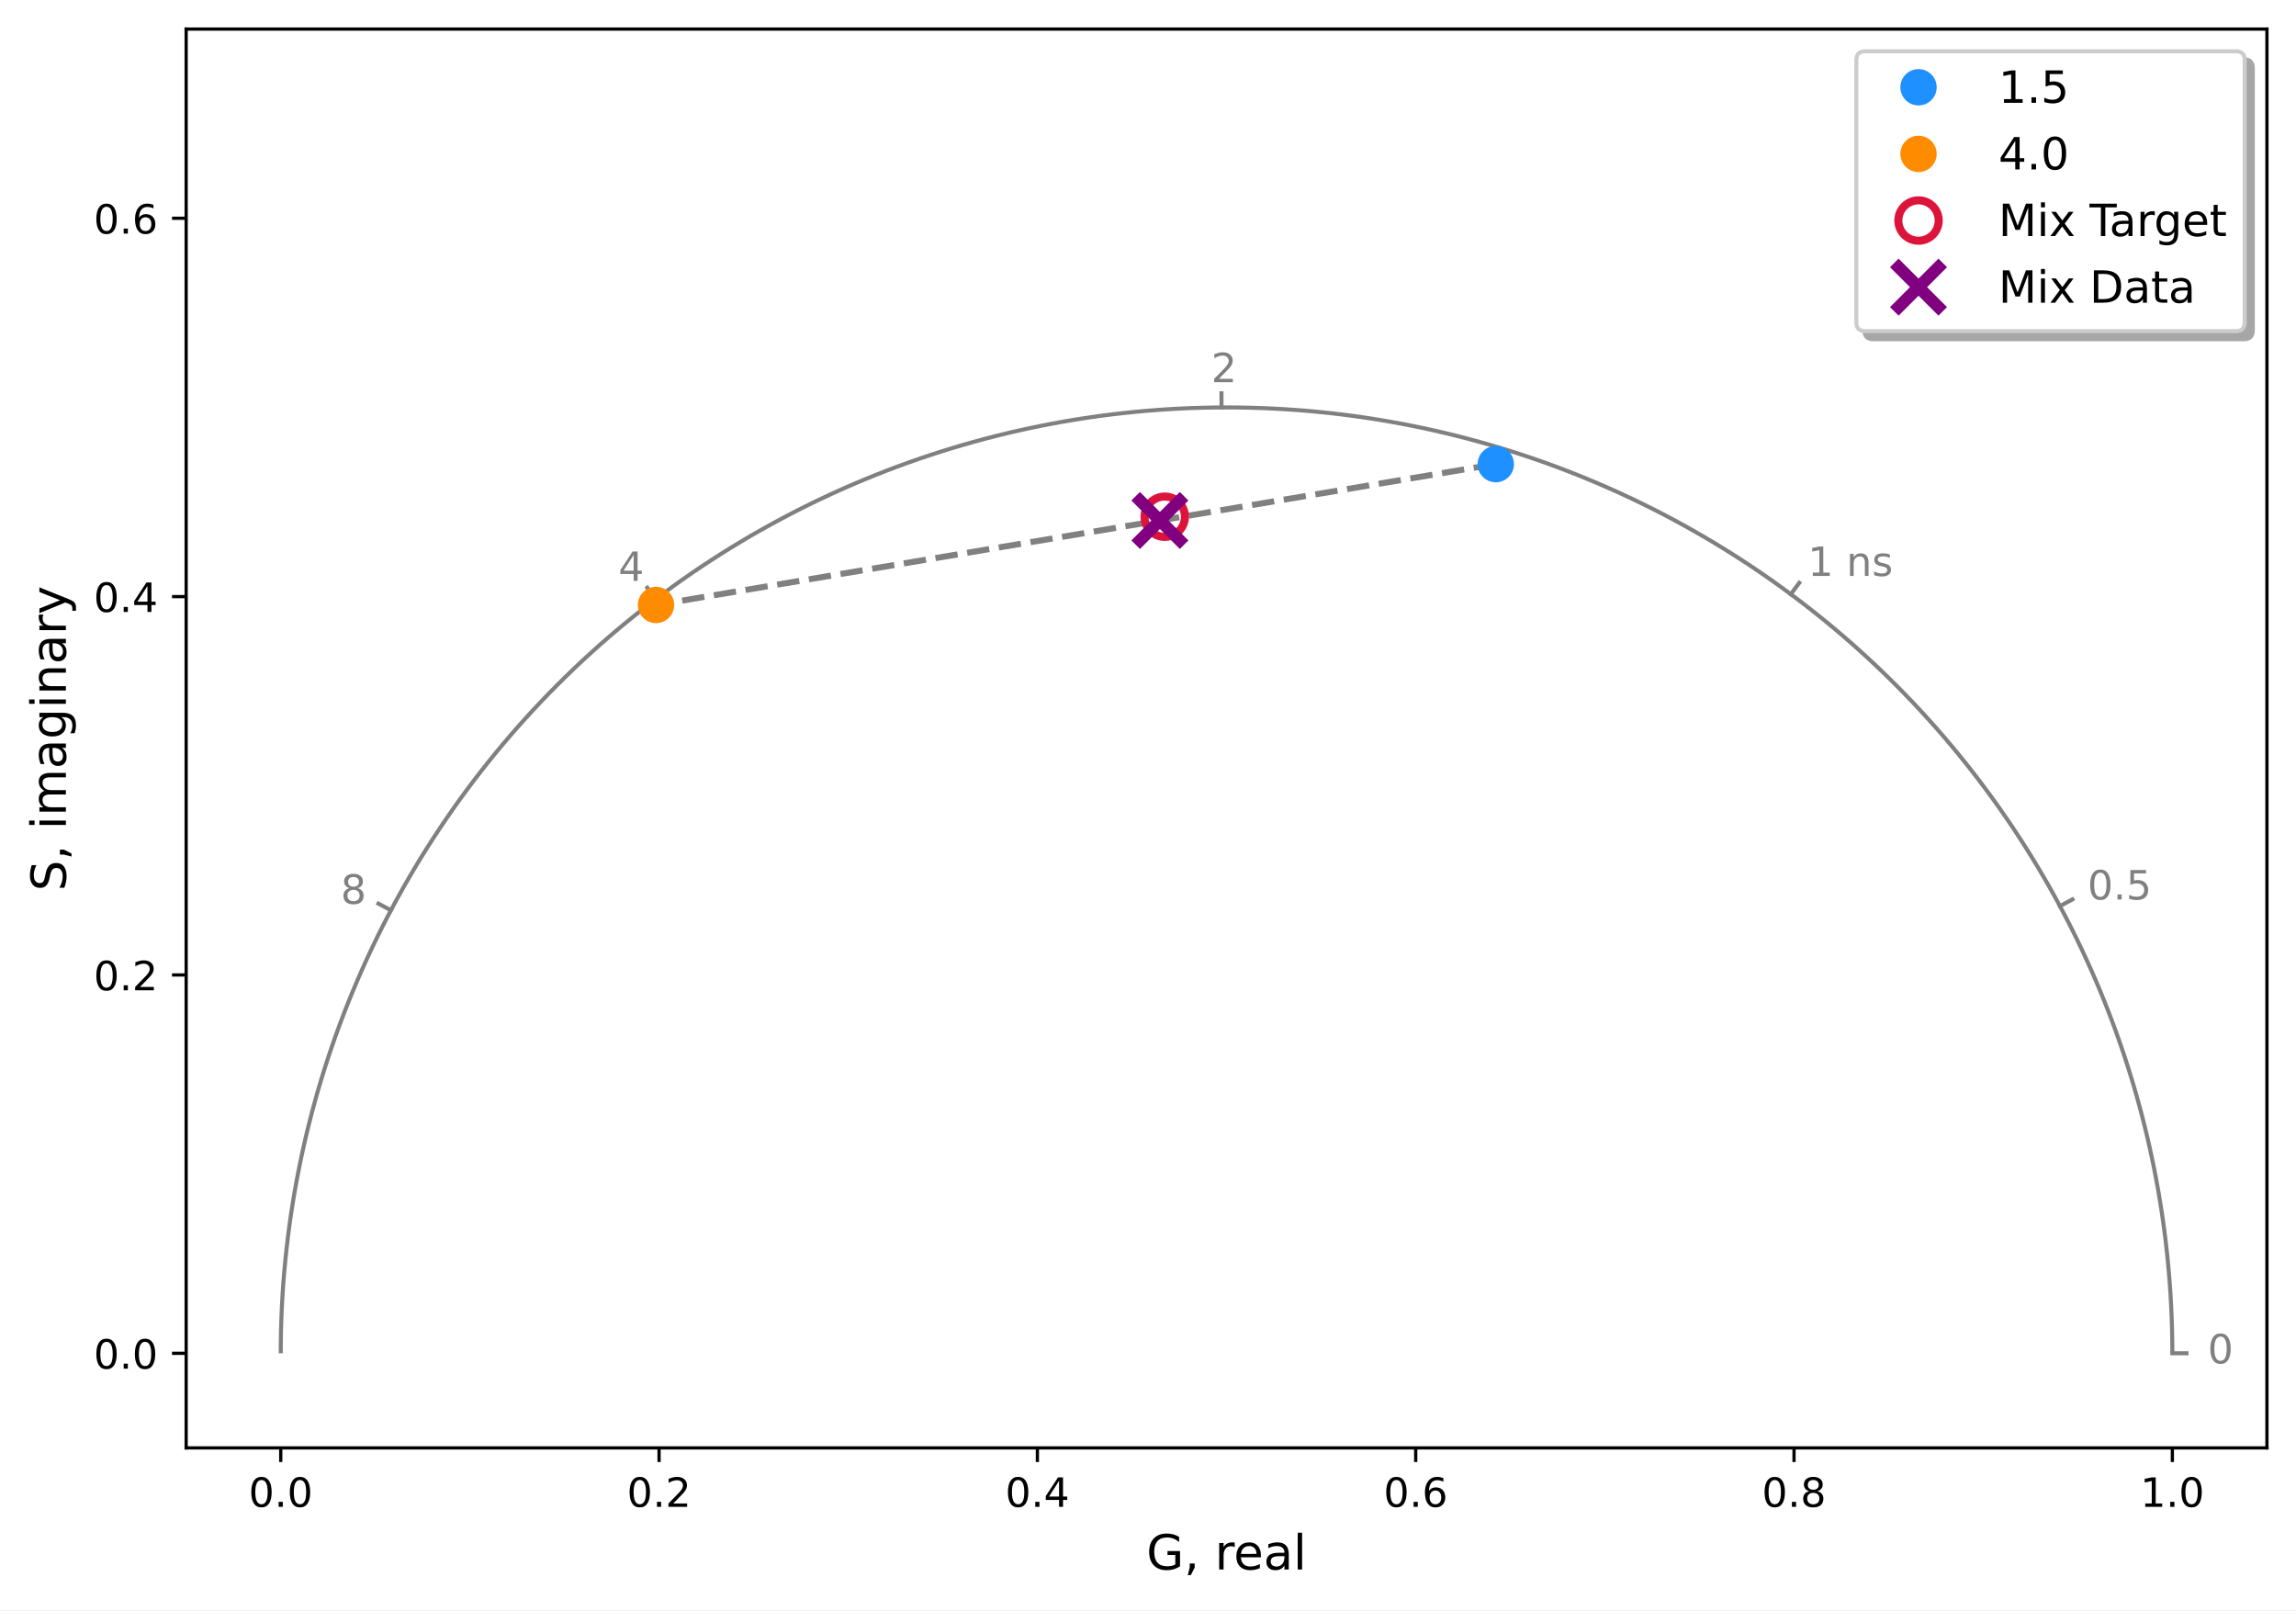
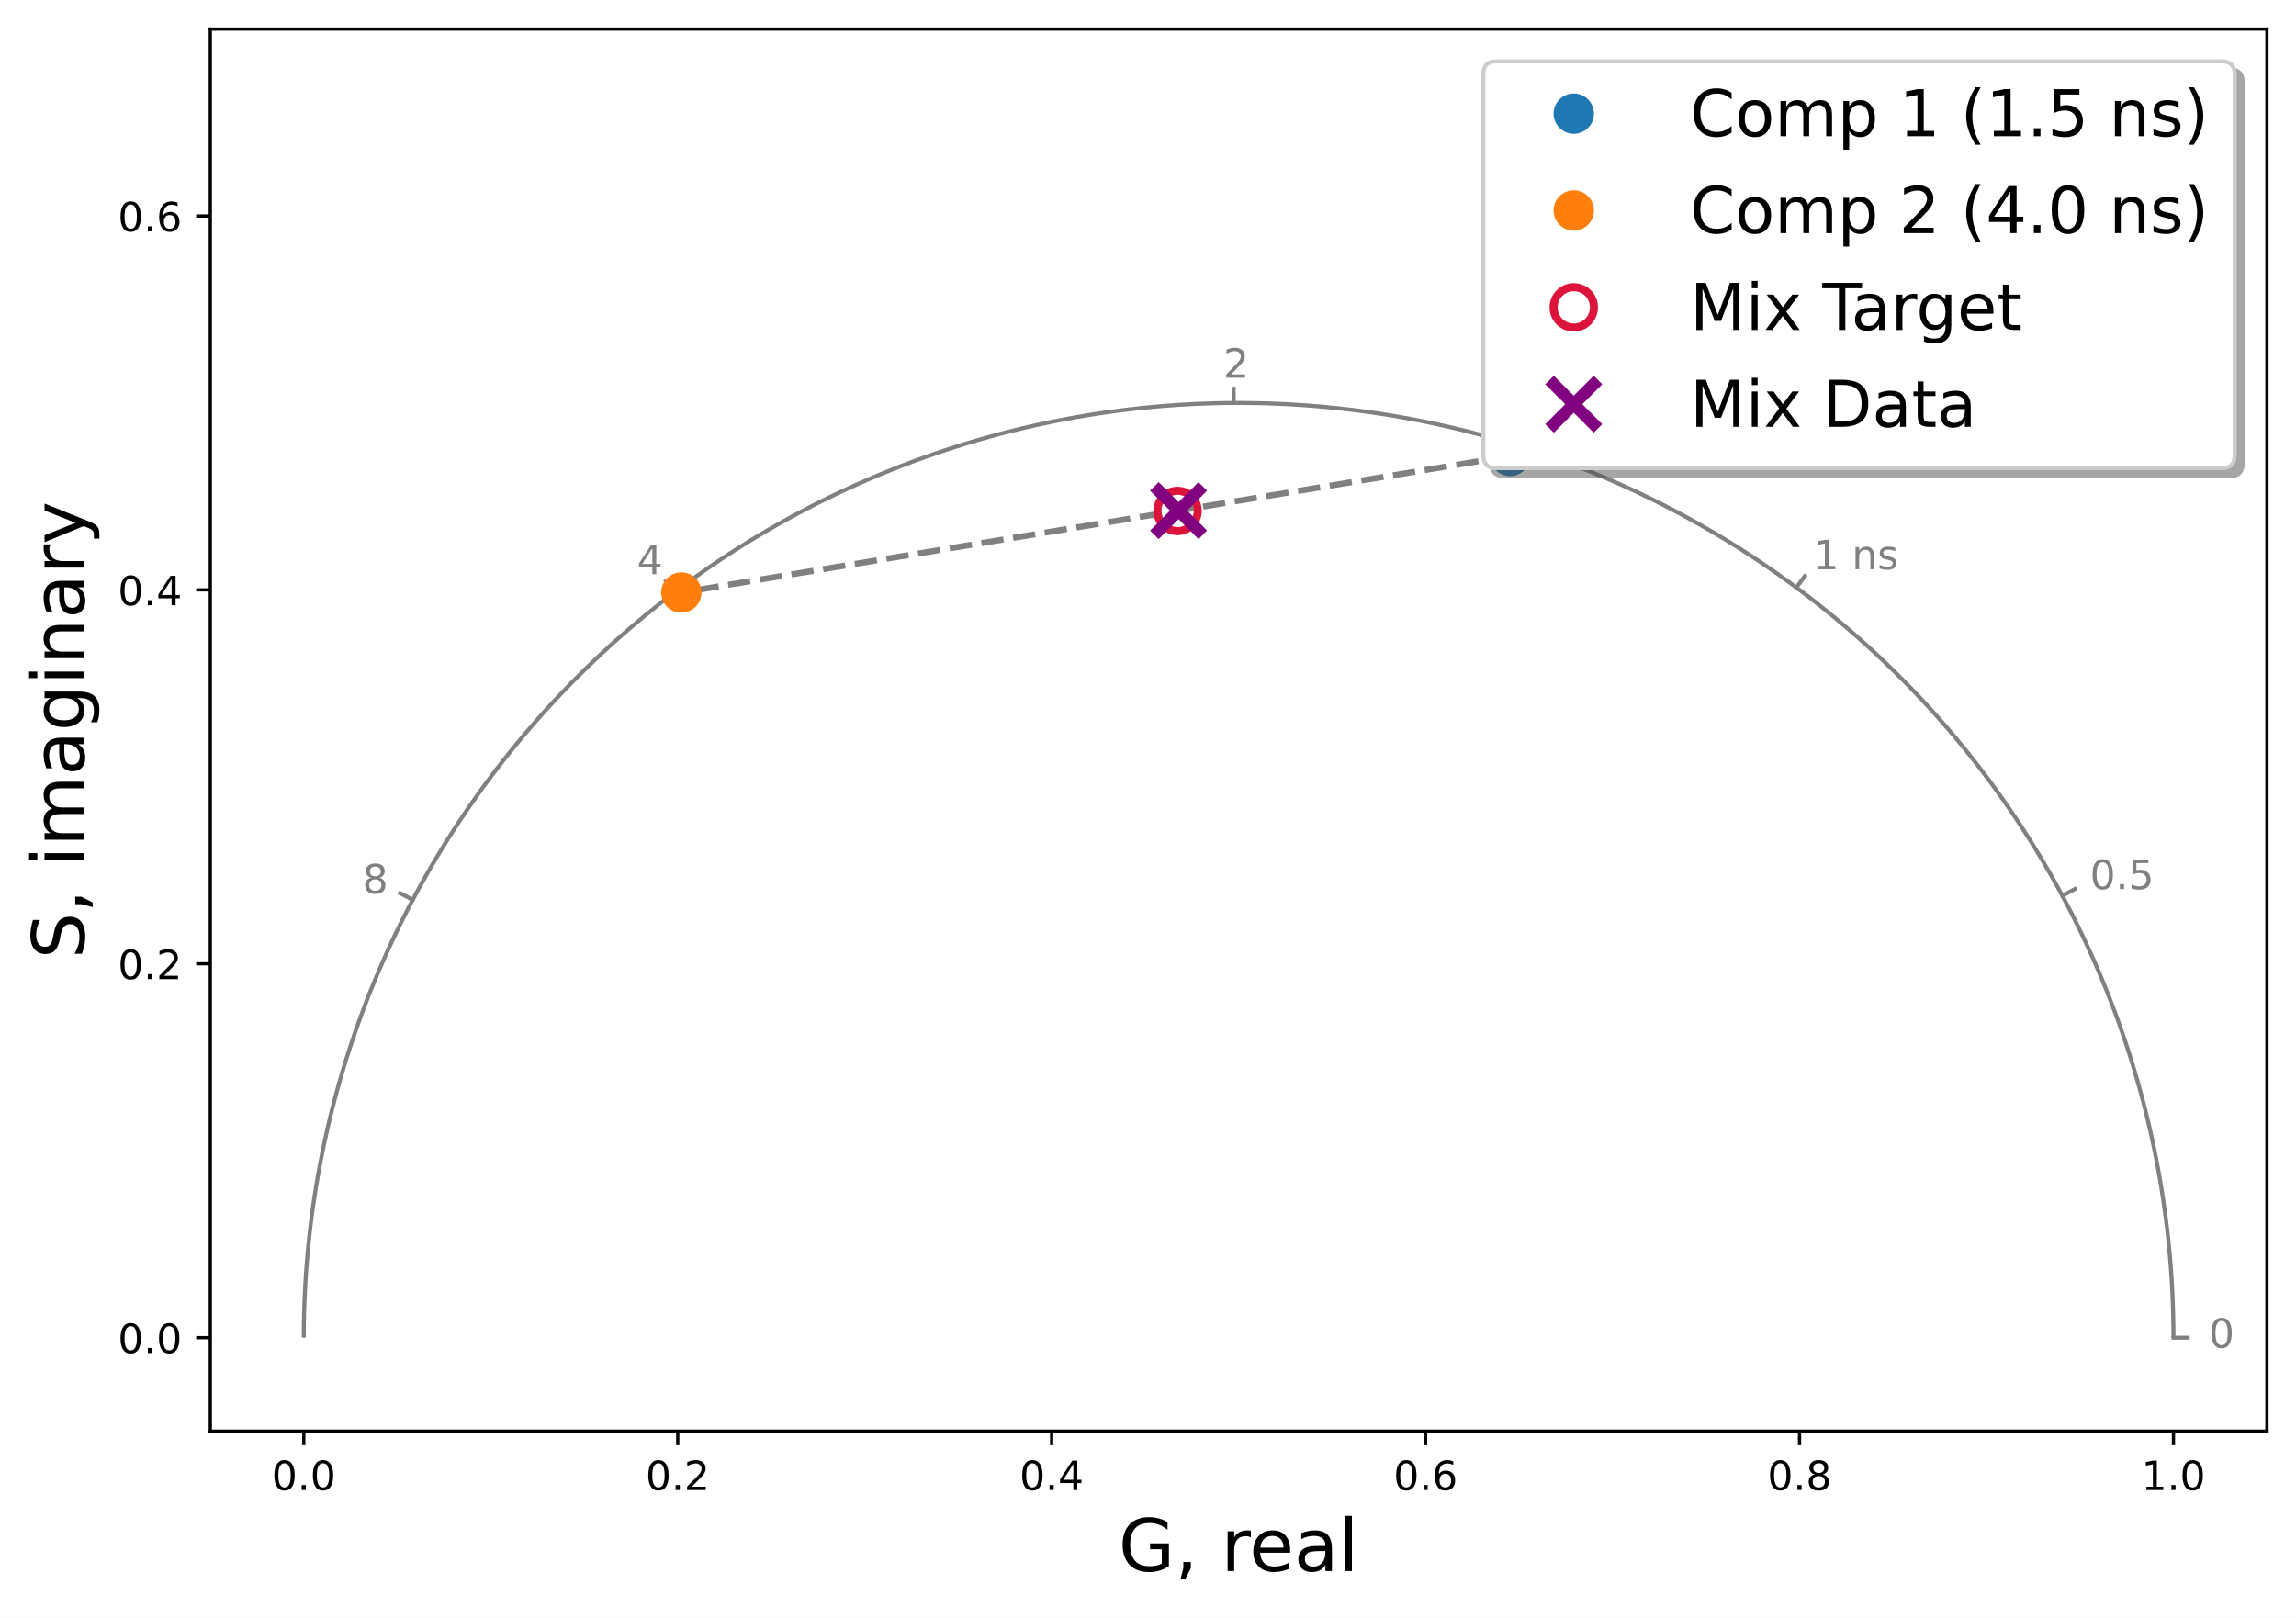
- <svg xmlns="http://www.w3.org/2000/svg" xmlns:xlink="http://www.w3.org/1999/xlink" width="568.621pt" height="398.754pt" viewBox="0 0 568.621 398.754" version="1.1">
+ <svg xmlns="http://www.w3.org/2000/svg" xmlns:xlink="http://www.w3.org/1999/xlink" width="568.86pt" height="400.826pt" viewBox="0 0 568.86 400.826" version="1.1">
  <defs>
    <style type="text/css">*{stroke-linejoin: round; stroke-linecap: butt}</style>
  </defs>
  <g id="figure_1">
    <g id="patch_1">
-       <path d="M 0 398.754  L 568.621 398.754  L 568.621 0  L 0 0  z " style="fill: #ffffff" />
+       <path d="M 0 400.826  L 568.86 400.826  L 568.86 0  L 0 0  z " style="fill: #ffffff" />
    </g>
    <g id="axes_1">
      <g id="patch_2">
-         <path d="M 46.104 358.553  L 561.421 358.553  L 561.421 7.2  L 46.104 7.2  z " style="fill: #ffffff" />
+         <path d="M 52.105 354.624  L 561.66 354.624  L 561.66 7.2  L 52.105 7.2  z " style="fill: #ffffff" />
      </g>
      <g id="line2d_1">
-         <path d="M 370.44 114.938  L 162.471 149.813  " clip-path="url(#p224c4c12f3)" style="fill: none; stroke-dasharray: 5.55,2.4; stroke-dashoffset: 0; stroke: #808080; stroke-width: 1.5" />
+         <path d="M 374.137 112.998  L 168.806 146.827  " clip-path="url(#p7a841a4c77)" style="fill: none; stroke-dasharray: 5.55,2.4; stroke-dashoffset: 0; stroke: #808080; stroke-width: 1.5" />
      </g>
      <g id="matplotlib.axis_1">
        <g id="xtick_1">
          <g id="line2d_2">
            <defs>
-               <path id="mb9cc6bd5e1" d="M 0 0  L 0 3.5  " style="stroke: #000000; stroke-width: 0.8" />
-             </defs>
-             <g>
-               <use xlink:href="#mb9cc6bd5e1" x="69.528" y="358.553" style="stroke: #000000; stroke-width: 0.8" />
+               <path id="mafafd7002d" d="M 0 0  L 0 3.5  " style="stroke: #000000; stroke-width: 0.8" />
+             </defs>
+             <g>
+               <use xlink:href="#mafafd7002d" x="75.266" y="354.624" style="stroke: #000000; stroke-width: 0.8" />
            </g>
          </g>
          <g id="text_1">
-             <g transform="translate(61.57601 373.1503) scale(0.1 -0.1)">
+             <g transform="translate(67.31459 369.2221) scale(0.1 -0.1)">
              <defs>
                <path id="DejaVuSans-13" d="M 2034 4250  Q 1547 4250 1301 3770  Q 1056 3291 1056 2328  Q 1056 1369 1301 889  Q 1547 409 2034 409  Q 2525 409 2770 889  Q 3016 1369 3016 2328  Q 3016 3291 2770 3770  Q 2525 4250 2034 4250  z M 2034 4750  Q 2819 4750 3233 4129  Q 3647 3509 3647 2328  Q 3647 1150 3233 529  Q 2819 -91 2034 -91  Q 1250 -91 836 529  Q 422 1150 422 2328  Q 422 3509 836 4129  Q 1250 4750 2034 4750  z " transform="scale(0.015625)" />
                <path id="DejaVuSans-11" d="M 684 794  L 1344 794  L 1344 0  L 684 0  L 684 794  z " transform="scale(0.015625)" />
              </defs>
              <use xlink:href="#DejaVuSans-13" />
              <use xlink:href="#DejaVuSans-11" transform="translate(63.625 0)" />
              <use xlink:href="#DejaVuSans-13" transform="translate(95.40625 0)" />
            </g>
          </g>
        </g>
        <g id="xtick_2">
          <g id="line2d_3">
            <g>
-               <use xlink:href="#mb9cc6bd5e1" x="163.222" y="358.553" style="stroke: #000000; stroke-width: 0.8" />
+               <use xlink:href="#mafafd7002d" x="167.913" y="354.624" style="stroke: #000000; stroke-width: 0.8" />
            </g>
          </g>
          <g id="text_2">
-             <g transform="translate(155.27 373.1503) scale(0.1 -0.1)">
+             <g transform="translate(159.9611 369.2221) scale(0.1 -0.1)">
              <defs>
                <path id="DejaVuSans-15" d="M 1228 531  L 3431 531  L 3431 0  L 469 0  L 469 531  Q 828 903 1448 1529  Q 2069 2156 2228 2338  Q 2531 2678 2651 2914  Q 2772 3150 2772 3378  Q 2772 3750 2511 3984  Q 2250 4219 1831 4219  Q 1534 4219 1204 4116  Q 875 4013 500 3803  L 500 4441  Q 881 4594 1212 4672  Q 1544 4750 1819 4750  Q 2544 4750 2975 4387  Q 3406 4025 3406 3419  Q 3406 3131 3298 2873  Q 3191 2616 2906 2266  Q 2828 2175 2409 1742  Q 1991 1309 1228 531  z " transform="scale(0.015625)" />
              </defs>
              <use xlink:href="#DejaVuSans-13" />
              <use xlink:href="#DejaVuSans-11" transform="translate(63.625 0)" />
              <use xlink:href="#DejaVuSans-15" transform="translate(95.40625 0)" />
            </g>
          </g>
        </g>
        <g id="xtick_3">
          <g id="line2d_4">
            <g>
-               <use xlink:href="#mb9cc6bd5e1" x="256.916" y="358.553" style="stroke: #000000; stroke-width: 0.8" />
+               <use xlink:href="#mafafd7002d" x="260.559" y="354.624" style="stroke: #000000; stroke-width: 0.8" />
            </g>
          </g>
          <g id="text_3">
-             <g transform="translate(248.9641 373.1503) scale(0.1 -0.1)">
+             <g transform="translate(252.6076 369.2221) scale(0.1 -0.1)">
              <defs>
                <path id="DejaVuSans-17" d="M 2419 4116  L 825 1625  L 2419 1625  L 2419 4116  z M 2253 4666  L 3047 4666  L 3047 1625  L 3713 1625  L 3713 1100  L 3047 1100  L 3047 0  L 2419 0  L 2419 1100  L 313 1100  L 313 1709  L 2253 4666  z " transform="scale(0.015625)" />
              </defs>
              <use xlink:href="#DejaVuSans-13" />
              <use xlink:href="#DejaVuSans-11" transform="translate(63.625 0)" />
              <use xlink:href="#DejaVuSans-17" transform="translate(95.40625 0)" />
            </g>
          </g>
        </g>
        <g id="xtick_4">
          <g id="line2d_5">
            <g>
-               <use xlink:href="#mb9cc6bd5e1" x="350.61" y="358.553" style="stroke: #000000; stroke-width: 0.8" />
+               <use xlink:href="#mafafd7002d" x="353.206" y="354.624" style="stroke: #000000; stroke-width: 0.8" />
            </g>
          </g>
          <g id="text_4">
-             <g transform="translate(342.6581 373.1503) scale(0.1 -0.1)">
+             <g transform="translate(345.2541 369.2221) scale(0.1 -0.1)">
              <defs>
                <path id="DejaVuSans-19" d="M 2113 2584  Q 1688 2584 1439 2293  Q 1191 2003 1191 1497  Q 1191 994 1439 701  Q 1688 409 2113 409  Q 2538 409 2786 701  Q 3034 994 3034 1497  Q 3034 2003 2786 2293  Q 2538 2584 2113 2584  z M 3366 4563  L 3366 3988  Q 3128 4100 2886 4159  Q 2644 4219 2406 4219  Q 1781 4219 1451 3797  Q 1122 3375 1075 2522  Q 1259 2794 1537 2939  Q 1816 3084 2150 3084  Q 2853 3084 3261 2657  Q 3669 2231 3669 1497  Q 3669 778 3244 343  Q 2819 -91 2113 -91  Q 1303 -91 875 529  Q 447 1150 447 2328  Q 447 3434 972 4092  Q 1497 4750 2381 4750  Q 2619 4750 2861 4703  Q 3103 4656 3366 4563  z " transform="scale(0.015625)" />
              </defs>
              <use xlink:href="#DejaVuSans-13" />
              <use xlink:href="#DejaVuSans-11" transform="translate(63.625 0)" />
              <use xlink:href="#DejaVuSans-19" transform="translate(95.40625 0)" />
            </g>
          </g>
        </g>
        <g id="xtick_5">
          <g id="line2d_6">
            <g>
-               <use xlink:href="#mb9cc6bd5e1" x="444.304" y="358.553" style="stroke: #000000; stroke-width: 0.8" />
+               <use xlink:href="#mafafd7002d" x="445.852" y="354.624" style="stroke: #000000; stroke-width: 0.8" />
            </g>
          </g>
          <g id="text_5">
-             <g transform="translate(436.3521 373.1503) scale(0.1 -0.1)">
+             <g transform="translate(437.9006 369.2221) scale(0.1 -0.1)">
              <defs>
                <path id="DejaVuSans-1b" d="M 2034 2216  Q 1584 2216 1326 1975  Q 1069 1734 1069 1313  Q 1069 891 1326 650  Q 1584 409 2034 409  Q 2484 409 2743 651  Q 3003 894 3003 1313  Q 3003 1734 2745 1975  Q 2488 2216 2034 2216  z M 1403 2484  Q 997 2584 770 2862  Q 544 3141 544 3541  Q 544 4100 942 4425  Q 1341 4750 2034 4750  Q 2731 4750 3128 4425  Q 3525 4100 3525 3541  Q 3525 3141 3298 2862  Q 3072 2584 2669 2484  Q 3125 2378 3379 2068  Q 3634 1759 3634 1313  Q 3634 634 3220 271  Q 2806 -91 2034 -91  Q 1263 -91 848 271  Q 434 634 434 1313  Q 434 1759 690 2068  Q 947 2378 1403 2484  z M 1172 3481  Q 1172 3119 1398 2916  Q 1625 2713 2034 2713  Q 2441 2713 2670 2916  Q 2900 3119 2900 3481  Q 2900 3844 2670 4047  Q 2441 4250 2034 4250  Q 1625 4250 1398 4047  Q 1172 3844 1172 3481  z " transform="scale(0.015625)" />
              </defs>
              <use xlink:href="#DejaVuSans-13" />
              <use xlink:href="#DejaVuSans-11" transform="translate(63.625 0)" />
              <use xlink:href="#DejaVuSans-1b" transform="translate(95.40625 0)" />
            </g>
          </g>
        </g>
        <g id="xtick_6">
          <g id="line2d_7">
            <g>
-               <use xlink:href="#mb9cc6bd5e1" x="537.998" y="358.553" style="stroke: #000000; stroke-width: 0.8" />
+               <use xlink:href="#mafafd7002d" x="538.499" y="354.624" style="stroke: #000000; stroke-width: 0.8" />
            </g>
          </g>
          <g id="text_6">
-             <g transform="translate(530.0462 373.1503) scale(0.1 -0.1)">
+             <g transform="translate(530.5471 369.2221) scale(0.1 -0.1)">
              <defs>
                <path id="DejaVuSans-14" d="M 794 531  L 1825 531  L 1825 4091  L 703 3866  L 703 4441  L 1819 4666  L 2450 4666  L 2450 531  L 3481 531  L 3481 0  L 794 0  L 794 531  z " transform="scale(0.015625)" />
              </defs>
              <use xlink:href="#DejaVuSans-14" />
              <use xlink:href="#DejaVuSans-11" transform="translate(63.625 0)" />
              <use xlink:href="#DejaVuSans-13" transform="translate(95.40625 0)" />
            </g>
          </g>
        </g>
        <g id="text_7">
-           <g transform="translate(283.9298 388.6708) scale(0.12 -0.12)">
+           <g transform="translate(277.1332 389.3016) scale(0.18 -0.18)">
            <defs>
              <path id="DejaVuSans-2a" d="M 3809 666  L 3809 1919  L 2778 1919  L 2778 2438  L 4434 2438  L 4434 434  Q 4069 175 3628 42  Q 3188 -91 2688 -91  Q 1594 -91 976 548  Q 359 1188 359 2328  Q 359 3472 976 4111  Q 1594 4750 2688 4750  Q 3144 4750 3555 4637  Q 3966 4525 4313 4306  L 4313 3634  Q 3963 3931 3569 4081  Q 3175 4231 2741 4231  Q 1884 4231 1454 3753  Q 1025 3275 1025 2328  Q 1025 1384 1454 906  Q 1884 428 2741 428  Q 3075 428 3337 486  Q 3600 544 3809 666  z " transform="scale(0.015625)" />
              <path id="DejaVuSans-f" d="M 750 794  L 1409 794  L 1409 256  L 897 -744  L 494 -744  L 750 256  L 750 794  z " transform="scale(0.015625)" />
              <path id="DejaVuSans-3" transform="scale(0.015625)" />
              <path id="DejaVuSans-55" d="M 2631 2963  Q 2534 3019 2420 3045  Q 2306 3072 2169 3072  Q 1681 3072 1420 2755  Q 1159 2438 1159 1844  L 1159 0  L 581 0  L 581 3500  L 1159 3500  L 1159 2956  Q 1341 3275 1631 3429  Q 1922 3584 2338 3584  Q 2397 3584 2469 3576  Q 2541 3569 2628 3553  L 2631 2963  z " transform="scale(0.015625)" />
              <path id="DejaVuSans-48" d="M 3597 1894  L 3597 1613  L 953 1613  Q 991 1019 1311 708  Q 1631 397 2203 397  Q 2534 397 2845 478  Q 3156 559 3463 722  L 3463 178  Q 3153 47 2828 -22  Q 2503 -91 2169 -91  Q 1331 -91 842 396  Q 353 884 353 1716  Q 353 2575 817 3079  Q 1281 3584 2069 3584  Q 2775 3584 3186 3129  Q 3597 2675 3597 1894  z M 3022 2063  Q 3016 2534 2758 2815  Q 2500 3097 2075 3097  Q 1594 3097 1305 2825  Q 1016 2553 972 2059  L 3022 2063  z " transform="scale(0.015625)" />
              <path id="DejaVuSans-44" d="M 2194 1759  Q 1497 1759 1228 1600  Q 959 1441 959 1056  Q 959 750 1161 570  Q 1363 391 1709 391  Q 2188 391 2477 730  Q 2766 1069 2766 1631  L 2766 1759  L 2194 1759  z M 3341 1997  L 3341 0  L 2766 0  L 2766 531  Q 2569 213 2275 61  Q 1981 -91 1556 -91  Q 1019 -91 701 211  Q 384 513 384 1019  Q 384 1609 779 1909  Q 1175 2209 1959 2209  L 2766 2209  L 2766 2266  Q 2766 2663 2505 2880  Q 2244 3097 1772 3097  Q 1472 3097 1187 3025  Q 903 2953 641 2809  L 641 3341  Q 956 3463 1253 3523  Q 1550 3584 1831 3584  Q 2591 3584 2966 3190  Q 3341 2797 3341 1997  z " transform="scale(0.015625)" />
              <path id="DejaVuSans-4f" d="M 603 4863  L 1178 4863  L 1178 0  L 603 0  L 603 4863  z " transform="scale(0.015625)" />
            </defs>
            <use xlink:href="#DejaVuSans-2a" />
            <use xlink:href="#DejaVuSans-f" transform="translate(77.48438 0)" />
            <use xlink:href="#DejaVuSans-3" transform="translate(109.2656 0)" />
            <use xlink:href="#DejaVuSans-55" transform="translate(141.0469 0)" />
            <use xlink:href="#DejaVuSans-48" transform="translate(179.9531 0)" />
            <use xlink:href="#DejaVuSans-44" transform="translate(241.4844 0)" />
            <use xlink:href="#DejaVuSans-4f" transform="translate(302.7656 0)" />
          </g>
        </g>
      </g>
      <g id="matplotlib.axis_2">
        <g id="ytick_1">
          <g id="line2d_8">
            <defs>
-               <path id="m681385ca93" d="M 0 0  L -3.5 0  " style="stroke: #000000; stroke-width: 0.8" />
-             </defs>
-             <g>
-               <use xlink:href="#m681385ca93" x="46.104" y="335.129" style="stroke: #000000; stroke-width: 0.8" />
+               <path id="mee18634089" d="M 0 0  L -3.5 0  " style="stroke: #000000; stroke-width: 0.8" />
+             </defs>
+             <g>
+               <use xlink:href="#mee18634089" x="52.105" y="331.463" style="stroke: #000000; stroke-width: 0.8" />
            </g>
          </g>
          <g id="text_8">
-             <g transform="translate(23.20094 338.9279) scale(0.1 -0.1)">
+             <g transform="translate(29.20141 335.2616) scale(0.1 -0.1)">
              <use xlink:href="#DejaVuSans-13" />
              <use xlink:href="#DejaVuSans-11" transform="translate(63.625 0)" />
              <use xlink:href="#DejaVuSans-13" transform="translate(95.40625 0)" />
            </g>
          </g>
        </g>
        <g id="ytick_2">
          <g id="line2d_9">
            <g>
-               <use xlink:href="#m681385ca93" x="46.104" y="241.435" style="stroke: #000000; stroke-width: 0.8" />
+               <use xlink:href="#mee18634089" x="52.105" y="238.816" style="stroke: #000000; stroke-width: 0.8" />
            </g>
          </g>
          <g id="text_9">
-             <g transform="translate(23.20094 245.2339) scale(0.1 -0.1)">
+             <g transform="translate(29.20141 242.6151) scale(0.1 -0.1)">
              <use xlink:href="#DejaVuSans-13" />
              <use xlink:href="#DejaVuSans-11" transform="translate(63.625 0)" />
              <use xlink:href="#DejaVuSans-15" transform="translate(95.40625 0)" />
            </g>
          </g>
        </g>
        <g id="ytick_3">
          <g id="line2d_10">
            <g>
-               <use xlink:href="#m681385ca93" x="46.104" y="147.741" style="stroke: #000000; stroke-width: 0.8" />
+               <use xlink:href="#mee18634089" x="52.105" y="146.17" style="stroke: #000000; stroke-width: 0.8" />
            </g>
          </g>
          <g id="text_10">
-             <g transform="translate(23.20094 151.5399) scale(0.1 -0.1)">
+             <g transform="translate(29.20141 149.9686) scale(0.1 -0.1)">
              <use xlink:href="#DejaVuSans-13" />
              <use xlink:href="#DejaVuSans-11" transform="translate(63.625 0)" />
              <use xlink:href="#DejaVuSans-17" transform="translate(95.40625 0)" />
            </g>
          </g>
        </g>
        <g id="ytick_4">
          <g id="line2d_11">
            <g>
-               <use xlink:href="#m681385ca93" x="46.104" y="54.047" style="stroke: #000000; stroke-width: 0.8" />
+               <use xlink:href="#mee18634089" x="52.105" y="53.523" style="stroke: #000000; stroke-width: 0.8" />
            </g>
          </g>
          <g id="text_11">
-             <g transform="translate(23.20094 57.84584) scale(0.1 -0.1)">
+             <g transform="translate(29.20141 57.32208) scale(0.1 -0.1)">
              <use xlink:href="#DejaVuSans-13" />
              <use xlink:href="#DejaVuSans-11" transform="translate(63.625 0)" />
              <use xlink:href="#DejaVuSans-19" transform="translate(95.40625 0)" />
            </g>
          </g>
        </g>
        <g id="text_12">
-           <g transform="translate(16.31812 220.6604) rotate(-90) scale(0.12 -0.12)">
+           <g transform="translate(20.87719 237.5883) rotate(-90) scale(0.18 -0.18)">
            <defs>
              <path id="DejaVuSans-36" d="M 3425 4513  L 3425 3897  Q 3066 4069 2747 4153  Q 2428 4238 2131 4238  Q 1616 4238 1336 4038  Q 1056 3838 1056 3469  Q 1056 3159 1242 3001  Q 1428 2844 1947 2747  L 2328 2669  Q 3034 2534 3370 2195  Q 3706 1856 3706 1288  Q 3706 609 3251 259  Q 2797 -91 1919 -91  Q 1588 -91 1214 -16  Q 841 59 441 206  L 441 856  Q 825 641 1194 531  Q 1563 422 1919 422  Q 2459 422 2753 634  Q 3047 847 3047 1241  Q 3047 1584 2836 1778  Q 2625 1972 2144 2069  L 1759 2144  Q 1053 2284 737 2584  Q 422 2884 422 3419  Q 422 4038 858 4394  Q 1294 4750 2059 4750  Q 2388 4750 2728 4690  Q 3069 4631 3425 4513  z " transform="scale(0.015625)" />
              <path id="DejaVuSans-4c" d="M 603 3500  L 1178 3500  L 1178 0  L 603 0  L 603 3500  z M 603 4863  L 1178 4863  L 1178 4134  L 603 4134  L 603 4863  z " transform="scale(0.015625)" />
              <path id="DejaVuSans-50" d="M 3328 2828  Q 3544 3216 3844 3400  Q 4144 3584 4550 3584  Q 5097 3584 5394 3201  Q 5691 2819 5691 2113  L 5691 0  L 5113 0  L 5113 2094  Q 5113 2597 4934 2840  Q 4756 3084 4391 3084  Q 3944 3084 3684 2787  Q 3425 2491 3425 1978  L 3425 0  L 2847 0  L 2847 2094  Q 2847 2600 2669 2842  Q 2491 3084 2119 3084  Q 1678 3084 1418 2786  Q 1159 2488 1159 1978  L 1159 0  L 581 0  L 581 3500  L 1159 3500  L 1159 2956  Q 1356 3278 1631 3431  Q 1906 3584 2284 3584  Q 2666 3584 2933 3390  Q 3200 3197 3328 2828  z " transform="scale(0.015625)" />
              <path id="DejaVuSans-4a" d="M 2906 1791  Q 2906 2416 2648 2759  Q 2391 3103 1925 3103  Q 1463 3103 1205 2759  Q 947 2416 947 1791  Q 947 1169 1205 825  Q 1463 481 1925 481  Q 2391 481 2648 825  Q 2906 1169 2906 1791  z M 3481 434  Q 3481 -459 3084 -895  Q 2688 -1331 1869 -1331  Q 1566 -1331 1297 -1286  Q 1028 -1241 775 -1147  L 775 -588  Q 1028 -725 1275 -790  Q 1522 -856 1778 -856  Q 2344 -856 2625 -561  Q 2906 -266 2906 331  L 2906 616  Q 2728 306 2450 153  Q 2172 0 1784 0  Q 1141 0 747 490  Q 353 981 353 1791  Q 353 2603 747 3093  Q 1141 3584 1784 3584  Q 2172 3584 2450 3431  Q 2728 3278 2906 2969  L 2906 3500  L 3481 3500  L 3481 434  z " transform="scale(0.015625)" />
              <path id="DejaVuSans-51" d="M 3513 2113  L 3513 0  L 2938 0  L 2938 2094  Q 2938 2591 2744 2837  Q 2550 3084 2163 3084  Q 1697 3084 1428 2787  Q 1159 2491 1159 1978  L 1159 0  L 581 0  L 581 3500  L 1159 3500  L 1159 2956  Q 1366 3272 1645 3428  Q 1925 3584 2291 3584  Q 2894 3584 3203 3211  Q 3513 2838 3513 2113  z " transform="scale(0.015625)" />
              <path id="DejaVuSans-5c" d="M 2059 -325  Q 1816 -950 1584 -1140  Q 1353 -1331 966 -1331  L 506 -1331  L 506 -850  L 844 -850  Q 1081 -850 1212 -737  Q 1344 -625 1503 -206  L 1606 56  L 191 3500  L 800 3500  L 1894 763  L 2988 3500  L 3597 3500  L 2059 -325  z " transform="scale(0.015625)" />
            </defs>
            <use xlink:href="#DejaVuSans-36" />
            <use xlink:href="#DejaVuSans-f" transform="translate(63.48438 0)" />
            <use xlink:href="#DejaVuSans-3" transform="translate(95.26562 0)" />
            <use xlink:href="#DejaVuSans-4c" transform="translate(127.0469 0)" />
            <use xlink:href="#DejaVuSans-50" transform="translate(154.8281 0)" />
            <use xlink:href="#DejaVuSans-44" transform="translate(252.2344 0)" />
            <use xlink:href="#DejaVuSans-4a" transform="translate(313.5156 0)" />
            <use xlink:href="#DejaVuSans-4c" transform="translate(377 0)" />
            <use xlink:href="#DejaVuSans-51" transform="translate(404.7812 0)" />
            <use xlink:href="#DejaVuSans-44" transform="translate(468.1562 0)" />
            <use xlink:href="#DejaVuSans-55" transform="translate(529.4375 0)" />
            <use xlink:href="#DejaVuSans-5c" transform="translate(570.5469 0)" />
          </g>
        </g>
      </g>
      <g id="patch_3">
-         <path d="M 537.998 335.129  C 537.998 273.03 513.303 213.411 469.392 169.5  C 425.481 125.589 365.862 100.894 303.763 100.894  C 241.663 100.894 182.044 125.589 138.133 169.5  C 94.223 213.411 69.528 273.03 69.528 335.129  " clip-path="url(#p224c4c12f3)" style="fill: none; stroke: #808080; stroke-linejoin: miter" />
+         <path d="M 538.499 331.463  C 538.499 270.058 514.08 211.105 470.66 167.685  C 427.24 124.266 368.287 99.847 306.882 99.847  C 245.478 99.847 186.525 124.266 143.105 167.685  C 99.685 211.105 75.266 270.058 75.266 331.463  " clip-path="url(#p7a841a4c77)" style="fill: none; stroke: #808080; stroke-linejoin: miter" />
      </g>
      <g id="line2d_12">
-         <path d="M 537.998 335.129  L 541.498 335.129  M 510.165 224.385  L 513.249 222.73  M 443.507 147.146  L 445.595 144.338  M 302.522 100.897  L 302.504 97.397  M 162.43 148.337  L 160.318 145.546  M 96.811 225.415  L 93.719 223.776  " clip-path="url(#p224c4c12f3)" style="fill: none; stroke: #808080; stroke-linecap: square" />
-         <g clip-path="url(#p224c4c12f3)">
-           <g style="fill: #808080" transform="translate(546.7477 337.6291) scale(0.1 -0.1)">
+         <path d="M 538.499 331.463  L 541.999 331.463  M 510.977 221.957  L 514.061 220.302  M 445.065 145.582  L 447.153 142.773  M 305.656 99.85  L 305.637 96.35  M 167.13 146.759  L 165.018 143.968  M 102.245 222.975  L 99.152 221.336  " clip-path="url(#p7a841a4c77)" style="fill: none; stroke: #808080; stroke-linecap: square" />
+         <g clip-path="url(#p7a841a4c77)">
+           <g style="fill: #808080" transform="translate(547.2487 333.9628) scale(0.1 -0.1)">
            <use xlink:href="#DejaVuSans-13" />
          </g>
        </g>
-         <g clip-path="url(#p224c4c12f3)">
-           <g style="fill: #808080" transform="translate(516.9838 222.748) scale(0.1 -0.1)">
+         <g clip-path="url(#p7a841a4c77)">
+           <g style="fill: #808080" transform="translate(517.7959 220.3198) scale(0.1 -0.1)">
            <defs>
              <path id="DejaVuSans-18" d="M 691 4666  L 3169 4666  L 3169 4134  L 1269 4134  L 1269 2991  Q 1406 3038 1543 3061  Q 1681 3084 1819 3084  Q 2600 3084 3056 2656  Q 3513 2228 3513 1497  Q 3513 744 3044 326  Q 2575 -91 1722 -91  Q 1428 -91 1123 -41  Q 819 9 494 109  L 494 744  Q 775 591 1075 516  Q 1375 441 1709 441  Q 2250 441 2565 725  Q 2881 1009 2881 1497  Q 2881 1984 2565 2268  Q 2250 2553 1709 2553  Q 1456 2553 1204 2497  Q 953 2441 691 2322  L 691 4666  z " transform="scale(0.015625)" />
            </defs>
            <use xlink:href="#DejaVuSans-13" />
            <use xlink:href="#DejaVuSans-11" transform="translate(63.625 0)" />
            <use xlink:href="#DejaVuSans-18" transform="translate(95.40625 0)" />
          </g>
        </g>
-         <g clip-path="url(#p224c4c12f3)">
-           <g style="fill: #808080" transform="translate(447.7191 142.6242) scale(0.1 -0.1)">
+         <g clip-path="url(#p7a841a4c77)">
+           <g style="fill: #808080" transform="translate(449.2764 141.0595) scale(0.1 -0.1)">
            <defs>
              <path id="DejaVuSans-56" d="M 2834 3397  L 2834 2853  Q 2591 2978 2328 3040  Q 2066 3103 1784 3103  Q 1356 3103 1142 2972  Q 928 2841 928 2578  Q 928 2378 1081 2264  Q 1234 2150 1697 2047  L 1894 2003  Q 2506 1872 2764 1633  Q 3022 1394 3022 966  Q 3022 478 2636 193  Q 2250 -91 1575 -91  Q 1294 -91 989 -36  Q 684 19 347 128  L 347 722  Q 666 556 975 473  Q 1284 391 1588 391  Q 1994 391 2212 530  Q 2431 669 2431 922  Q 2431 1156 2273 1281  Q 2116 1406 1581 1522  L 1381 1569  Q 847 1681 609 1914  Q 372 2147 372 2553  Q 372 3047 722 3315  Q 1072 3584 1716 3584  Q 2034 3584 2315 3537  Q 2597 3491 2834 3397  z " transform="scale(0.015625)" />
            </defs>
            <use xlink:href="#DejaVuSans-14" />
            <use xlink:href="#DejaVuSans-3" transform="translate(63.625 0)" />
            <use xlink:href="#DejaVuSans-51" transform="translate(95.40625 0)" />
            <use xlink:href="#DejaVuSans-56" transform="translate(158.7812 0)" />
          </g>
        </g>
-         <g clip-path="url(#p224c4c12f3)">
-           <g style="fill: #808080" transform="translate(299.9627 94.64744) scale(0.1 -0.1)">
+         <g clip-path="url(#p7a841a4c77)">
+           <g style="fill: #808080" transform="translate(303.0963 93.59988) scale(0.1 -0.1)">
            <use xlink:href="#DejaVuSans-15" />
          </g>
        </g>
-         <g clip-path="url(#p224c4c12f3)">
-           <g style="fill: #808080" transform="translate(153.1423 143.8594) scale(0.1 -0.1)">
+         <g clip-path="url(#p7a841a4c77)">
+           <g style="fill: #808080" transform="translate(157.8422 142.2815) scale(0.1 -0.1)">
            <use xlink:href="#DejaVuSans-17" />
          </g>
        </g>
-         <g clip-path="url(#p224c4c12f3)">
-           <g style="fill: #808080" transform="translate(84.37162 223.8166) scale(0.1 -0.1)">
+         <g clip-path="url(#p7a841a4c77)">
+           <g style="fill: #808080" transform="translate(89.80517 221.3769) scale(0.1 -0.1)">
            <use xlink:href="#DejaVuSans-1b" />
          </g>
        </g>
+       </g>
+       <g id="patch_4">
+         <path d="M 52.105 354.624  L 52.105 7.2  " style="fill: none; stroke: #000000; stroke-width: 0.8; stroke-linejoin: miter; stroke-linecap: square" />
+       </g>
+       <g id="patch_5">
+         <path d="M 561.66 354.624  L 561.66 7.2  " style="fill: none; stroke: #000000; stroke-width: 0.8; stroke-linejoin: miter; stroke-linecap: square" />
+       </g>
+       <g id="patch_6">
+         <path d="M 52.105 354.624  L 561.66 354.624  " style="fill: none; stroke: #000000; stroke-width: 0.8; stroke-linejoin: miter; stroke-linecap: square" />
+       </g>
+       <g id="patch_7">
+         <path d="M 52.105 7.2  L 561.66 7.2  " style="fill: none; stroke: #000000; stroke-width: 0.8; stroke-linejoin: miter; stroke-linecap: square" />
      </g>
      <g id="line2d_13">
        <defs>
-           <path id="ma5ec15ad9c" d="M 0 5  C 1.326 5 2.598 4.473 3.536 3.536  C 4.473 2.598 5 1.326 5 0  C 5 -1.326 4.473 -2.598 3.536 -3.536  C 2.598 -4.473 1.326 -5 0 -5  C -1.326 -5 -2.598 -4.473 -3.536 -3.536  C -4.473 -2.598 -5 -1.326 -5 0  C -5 1.326 -4.473 2.598 -3.536 3.536  C -2.598 4.473 -1.326 5 0 5  z " style="stroke: #dc143c; stroke-width: 2" />
+           <path id="m5c4b5c2ad8" d="M 0 4.5  C 1.193 4.5 2.338 4.026 3.182 3.182  C 4.026 2.338 4.5 1.193 4.5 0  C 4.5 -1.193 4.026 -2.338 3.182 -3.182  C 2.338 -4.026 1.193 -4.5 0 -4.5  C -1.193 -4.5 -2.338 -4.026 -3.182 -3.182  C -4.026 -2.338 -4.5 -1.193 -4.5 0  C -4.5 1.193 -4.026 2.338 -3.182 3.182  C -2.338 4.026 -1.193 4.5 0 4.5  z " style="stroke: #1f77b4" />
        </defs>
-         <g clip-path="url(#p224c4c12f3)">
-           <use xlink:href="#ma5ec15ad9c" x="288.458" y="127.958" style="fill-opacity: 0; stroke: #dc143c; stroke-width: 2" />
-         </g>
-       </g>
-       <g id="patch_4">
-         <path d="M 46.104 358.553  L 46.104 7.2  " style="fill: none; stroke: #000000; stroke-width: 0.8; stroke-linejoin: miter; stroke-linecap: square" />
-       </g>
-       <g id="patch_5">
-         <path d="M 561.421 358.553  L 561.421 7.2  " style="fill: none; stroke: #000000; stroke-width: 0.8; stroke-linejoin: miter; stroke-linecap: square" />
-       </g>
-       <g id="patch_6">
-         <path d="M 46.104 358.553  L 561.421 358.553  " style="fill: none; stroke: #000000; stroke-width: 0.8; stroke-linejoin: miter; stroke-linecap: square" />
-       </g>
-       <g id="patch_7">
-         <path d="M 46.104 7.2  L 561.421 7.2  " style="fill: none; stroke: #000000; stroke-width: 0.8; stroke-linejoin: miter; stroke-linecap: square" />
+         <g clip-path="url(#p7a841a4c77)">
+           <use xlink:href="#m5c4b5c2ad8" x="374.137" y="112.998" style="fill: #1f77b4; stroke: #1f77b4" />
+         </g>
      </g>
      <g id="line2d_14">
        <defs>
-           <path id="m85d214f5e3" d="M 0 4  C 1.061 4 2.078 3.579 2.828 2.828  C 3.579 2.078 4 1.061 4 0  C 4 -1.061 3.579 -2.078 2.828 -2.828  C 2.078 -3.579 1.061 -4 0 -4  C -1.061 -4 -2.078 -3.579 -2.828 -2.828  C -3.579 -2.078 -4 -1.061 -4 0  C -4 1.061 -3.579 2.078 -2.828 2.828  C -2.078 3.579 -1.061 4 0 4  z " style="stroke: #1e90ff" />
+           <path id="m174070f138" d="M 0 4.5  C 1.193 4.5 2.338 4.026 3.182 3.182  C 4.026 2.338 4.5 1.193 4.5 0  C 4.5 -1.193 4.026 -2.338 3.182 -3.182  C 2.338 -4.026 1.193 -4.5 0 -4.5  C -1.193 -4.5 -2.338 -4.026 -3.182 -3.182  C -4.026 -2.338 -4.5 -1.193 -4.5 0  C -4.5 1.193 -4.026 2.338 -3.182 3.182  C -2.338 4.026 -1.193 4.5 0 4.5  z " style="stroke: #ff7f0e" />
        </defs>
-         <g clip-path="url(#p224c4c12f3)">
-           <use xlink:href="#m85d214f5e3" x="370.44" y="114.938" style="fill: #1e90ff; stroke: #1e90ff" />
+         <g clip-path="url(#p7a841a4c77)">
+           <use xlink:href="#m174070f138" x="168.806" y="146.827" style="fill: #ff7f0e; stroke: #ff7f0e" />
        </g>
      </g>
      <g id="line2d_15">
        <defs>
-           <path id="m416714228b" d="M 0 4  C 1.061 4 2.078 3.579 2.828 2.828  C 3.579 2.078 4 1.061 4 0  C 4 -1.061 3.579 -2.078 2.828 -2.828  C 2.078 -3.579 1.061 -4 0 -4  C -1.061 -4 -2.078 -3.579 -2.828 -2.828  C -3.579 -2.078 -4 -1.061 -4 0  C -4 1.061 -3.579 2.078 -2.828 2.828  C -2.078 3.579 -1.061 4 0 4  z " style="stroke: #ff8c00" />
+           <path id="mfc1e92dd2e" d="M 0 5  C 1.326 5 2.598 4.473 3.536 3.536  C 4.473 2.598 5 1.326 5 0  C 5 -1.326 4.473 -2.598 3.536 -3.536  C 2.598 -4.473 1.326 -5 0 -5  C -1.326 -5 -2.598 -4.473 -3.536 -3.536  C -4.473 -2.598 -5 -1.326 -5 0  C -5 1.326 -4.473 2.598 -3.536 3.536  C -2.598 4.473 -1.326 5 0 5  z " style="stroke: #dc143c; stroke-width: 2" />
        </defs>
-         <g clip-path="url(#p224c4c12f3)">
-           <use xlink:href="#m416714228b" x="162.471" y="149.813" style="fill: #ff8c00; stroke: #ff8c00" />
+         <g clip-path="url(#p7a841a4c77)">
+           <use xlink:href="#mfc1e92dd2e" x="291.749" y="126.608" style="fill-opacity: 0; stroke: #dc143c; stroke-width: 2" />
        </g>
      </g>
      <g id="line2d_16">
        <defs>
-           <path id="m99003cc4f6" d="M -6 6  L 6 -6  M -6 -6  L 6 6  " style="stroke: #800080; stroke-width: 3" />
+           <path id="m1ff2d84c93" d="M -6 6  L 6 -6  M -6 -6  L 6 6  " style="stroke: #800080; stroke-width: 3" />
        </defs>
-         <g clip-path="url(#p224c4c12f3)">
-           <use xlink:href="#m99003cc4f6" x="287.253" y="128.888" style="fill: #800080; stroke: #800080; stroke-width: 3" />
+         <g clip-path="url(#p7a841a4c77)">
+           <use xlink:href="#m1ff2d84c93" x="292.005" y="126.529" style="fill: #800080; stroke: #800080; stroke-width: 3" />
        </g>
      </g>
      <g id="legend_1">
        <g id="patch_8">
-           <path d="M 463.935 84.003  L 555.721 84.003  Q 557.921 84.003 557.921 81.803  L 557.921 16.9  Q 557.921 14.7 555.721 14.7  L 463.935 14.7  Q 461.735 14.7 461.735 16.9  L 461.735 81.803  Q 461.735 84.003 463.935 84.003  z " style="fill: #4d4d4d; opacity: 0.5; stroke: #4d4d4d; stroke-linejoin: miter" />
+           <path d="M 372.715 118.005  L 552.46 118.005  Q 555.66 118.005 555.66 114.805  L 555.66 20.4  Q 555.66 17.2 552.46 17.2  L 372.715 17.2  Q 369.515 17.2 369.515 20.4  L 369.515 114.805  Q 369.515 118.005 372.715 118.005  z " style="fill: #4d4d4d; opacity: 0.5; stroke: #4d4d4d; stroke-linejoin: miter" />
        </g>
        <g id="patch_9">
-           <path d="M 461.935 82.003  L 553.721 82.003  Q 555.921 82.003 555.921 79.803  L 555.921 14.9  Q 555.921 12.7 553.721 12.7  L 461.935 12.7  Q 459.735 12.7 459.735 14.9  L 459.735 79.803  Q 459.735 82.003 461.935 82.003  z " style="fill: #ffffff; stroke: #cccccc; stroke-linejoin: miter" />
+           <path d="M 370.715 116.005  L 550.46 116.005  Q 553.66 116.005 553.66 112.805  L 553.66 18.4  Q 553.66 15.2 550.46 15.2  L 370.715 15.2  Q 367.515 15.2 367.515 18.4  L 367.515 112.805  Q 367.515 116.005 370.715 116.005  z " style="fill: #ffffff; stroke: #cccccc; stroke-linejoin: miter" />
        </g>
        <g id="line2d_17">
          <g>
-             <use xlink:href="#m85d214f5e3" x="475.135" y="21.608" style="fill: #1e90ff; stroke: #1e90ff" />
+             <use xlink:href="#m5c4b5c2ad8" x="389.915" y="28.157" style="fill: #1f77b4; stroke: #1f77b4" />
          </g>
        </g>
        <g id="text_13">
-           <g transform="translate(494.9348 25.45828) scale(0.11 -0.11)">
-             <use xlink:href="#DejaVuSans-14" />
-             <use xlink:href="#DejaVuSans-11" transform="translate(63.625 0)" />
-             <use xlink:href="#DejaVuSans-18" transform="translate(95.40625 0)" />
+           <g transform="translate(418.7153 33.7575) scale(0.16 -0.16)">
+             <defs>
+               <path id="DejaVuSans-26" d="M 4122 4306  L 4122 3641  Q 3803 3938 3442 4084  Q 3081 4231 2675 4231  Q 1875 4231 1450 3742  Q 1025 3253 1025 2328  Q 1025 1406 1450 917  Q 1875 428 2675 428  Q 3081 428 3442 575  Q 3803 722 4122 1019  L 4122 359  Q 3791 134 3420 21  Q 3050 -91 2638 -91  Q 1578 -91 968 557  Q 359 1206 359 2328  Q 359 3453 968 4101  Q 1578 4750 2638 4750  Q 3056 4750 3426 4639  Q 3797 4528 4122 4306  z " transform="scale(0.015625)" />
+               <path id="DejaVuSans-52" d="M 1959 3097  Q 1497 3097 1228 2736  Q 959 2375 959 1747  Q 959 1119 1226 758  Q 1494 397 1959 397  Q 2419 397 2687 759  Q 2956 1122 2956 1747  Q 2956 2369 2687 2733  Q 2419 3097 1959 3097  z M 1959 3584  Q 2709 3584 3137 3096  Q 3566 2609 3566 1747  Q 3566 888 3137 398  Q 2709 -91 1959 -91  Q 1206 -91 779 398  Q 353 888 353 1747  Q 353 2609 779 3096  Q 1206 3584 1959 3584  z " transform="scale(0.015625)" />
+               <path id="DejaVuSans-53" d="M 1159 525  L 1159 -1331  L 581 -1331  L 581 3500  L 1159 3500  L 1159 2969  Q 1341 3281 1617 3432  Q 1894 3584 2278 3584  Q 2916 3584 3314 3078  Q 3713 2572 3713 1747  Q 3713 922 3314 415  Q 2916 -91 2278 -91  Q 1894 -91 1617 61  Q 1341 213 1159 525  z M 3116 1747  Q 3116 2381 2855 2742  Q 2594 3103 2138 3103  Q 1681 3103 1420 2742  Q 1159 2381 1159 1747  Q 1159 1113 1420 752  Q 1681 391 2138 391  Q 2594 391 2855 752  Q 3116 1113 3116 1747  z " transform="scale(0.015625)" />
+               <path id="DejaVuSans-b" d="M 1984 4856  Q 1566 4138 1362 3434  Q 1159 2731 1159 2009  Q 1159 1288 1364 580  Q 1569 -128 1984 -844  L 1484 -844  Q 1016 -109 783 600  Q 550 1309 550 2009  Q 550 2706 781 3412  Q 1013 4119 1484 4856  L 1984 4856  z " transform="scale(0.015625)" />
+               <path id="DejaVuSans-c" d="M 513 4856  L 1013 4856  Q 1481 4119 1714 3412  Q 1947 2706 1947 2009  Q 1947 1309 1714 600  Q 1481 -109 1013 -844  L 513 -844  Q 928 -128 1133 580  Q 1338 1288 1338 2009  Q 1338 2731 1133 3434  Q 928 4138 513 4856  z " transform="scale(0.015625)" />
+             </defs>
+             <use xlink:href="#DejaVuSans-26" />
+             <use xlink:href="#DejaVuSans-52" transform="translate(69.82812 0)" />
+             <use xlink:href="#DejaVuSans-50" transform="translate(131.0156 0)" />
+             <use xlink:href="#DejaVuSans-53" transform="translate(228.4219 0)" />
+             <use xlink:href="#DejaVuSans-3" transform="translate(291.9062 0)" />
+             <use xlink:href="#DejaVuSans-14" transform="translate(323.6875 0)" />
+             <use xlink:href="#DejaVuSans-3" transform="translate(387.3125 0)" />
+             <use xlink:href="#DejaVuSans-b" transform="translate(419.0938 0)" />
+             <use xlink:href="#DejaVuSans-14" transform="translate(458.1094 0)" />
+             <use xlink:href="#DejaVuSans-11" transform="translate(521.7344 0)" />
+             <use xlink:href="#DejaVuSans-18" transform="translate(553.5156 0)" />
+             <use xlink:href="#DejaVuSans-3" transform="translate(617.1406 0)" />
+             <use xlink:href="#DejaVuSans-51" transform="translate(648.9219 0)" />
+             <use xlink:href="#DejaVuSans-56" transform="translate(712.2969 0)" />
+             <use xlink:href="#DejaVuSans-c" transform="translate(764.3906 0)" />
          </g>
        </g>
        <g id="line2d_18">
          <g>
-             <use xlink:href="#m416714228b" x="475.135" y="38.109" style="fill: #ff8c00; stroke: #ff8c00" />
+             <use xlink:href="#m174070f138" x="389.915" y="52.159" style="fill: #ff7f0e; stroke: #ff7f0e" />
          </g>
        </g>
        <g id="text_14">
-           <g transform="translate(494.9348 41.95914) scale(0.11 -0.11)">
-             <use xlink:href="#DejaVuSans-17" />
-             <use xlink:href="#DejaVuSans-11" transform="translate(63.625 0)" />
-             <use xlink:href="#DejaVuSans-13" transform="translate(95.40625 0)" />
+           <g transform="translate(418.7153 57.75875) scale(0.16 -0.16)">
+             <use xlink:href="#DejaVuSans-26" />
+             <use xlink:href="#DejaVuSans-52" transform="translate(69.82812 0)" />
+             <use xlink:href="#DejaVuSans-50" transform="translate(131.0156 0)" />
+             <use xlink:href="#DejaVuSans-53" transform="translate(228.4219 0)" />
+             <use xlink:href="#DejaVuSans-3" transform="translate(291.9062 0)" />
+             <use xlink:href="#DejaVuSans-15" transform="translate(323.6875 0)" />
+             <use xlink:href="#DejaVuSans-3" transform="translate(387.3125 0)" />
+             <use xlink:href="#DejaVuSans-b" transform="translate(419.0938 0)" />
+             <use xlink:href="#DejaVuSans-17" transform="translate(458.1094 0)" />
+             <use xlink:href="#DejaVuSans-11" transform="translate(521.7344 0)" />
+             <use xlink:href="#DejaVuSans-13" transform="translate(553.5156 0)" />
+             <use xlink:href="#DejaVuSans-3" transform="translate(617.1406 0)" />
+             <use xlink:href="#DejaVuSans-51" transform="translate(648.9219 0)" />
+             <use xlink:href="#DejaVuSans-56" transform="translate(712.2969 0)" />
+             <use xlink:href="#DejaVuSans-c" transform="translate(764.3906 0)" />
          </g>
        </g>
        <g id="line2d_19">
          <g>
-             <use xlink:href="#ma5ec15ad9c" x="475.135" y="54.61" style="fill-opacity: 0; stroke: #dc143c; stroke-width: 2" />
+             <use xlink:href="#mfc1e92dd2e" x="389.915" y="76.16" style="fill-opacity: 0; stroke: #dc143c; stroke-width: 2" />
          </g>
        </g>
        <g id="text_15">
-           <g transform="translate(494.9348 58.46) scale(0.11 -0.11)">
+           <g transform="translate(418.7153 81.76) scale(0.16 -0.16)">
            <defs>
              <path id="DejaVuSans-30" d="M 628 4666  L 1569 4666  L 2759 1491  L 3956 4666  L 4897 4666  L 4897 0  L 4281 0  L 4281 4097  L 3078 897  L 2444 897  L 1241 4097  L 1241 0  L 628 0  L 628 4666  z " transform="scale(0.015625)" />
              <path id="DejaVuSans-5b" d="M 3513 3500  L 2247 1797  L 3578 0  L 2900 0  L 1881 1375  L 863 0  L 184 0  L 1544 1831  L 300 3500  L 978 3500  L 1906 2253  L 2834 3500  L 3513 3500  z " transform="scale(0.015625)" />
              <path id="DejaVuSans-37" d="M -19 4666  L 3928 4666  L 3928 4134  L 2272 4134  L 2272 0  L 1638 0  L 1638 4134  L -19 4134  L -19 4666  z " transform="scale(0.015625)" />
              <path id="DejaVuSans-57" d="M 1172 4494  L 1172 3500  L 2356 3500  L 2356 3053  L 1172 3053  L 1172 1153  Q 1172 725 1289 603  Q 1406 481 1766 481  L 2356 481  L 2356 0  L 1766 0  Q 1100 0 847 248  Q 594 497 594 1153  L 594 3053  L 172 3053  L 172 3500  L 594 3500  L 594 4494  L 1172 4494  z " transform="scale(0.015625)" />
            </defs>
            <use xlink:href="#DejaVuSans-30" />
            <use xlink:href="#DejaVuSans-4c" transform="translate(86.28125 0)" />
            <use xlink:href="#DejaVuSans-5b" transform="translate(114.0625 0)" />
            <use xlink:href="#DejaVuSans-3" transform="translate(173.25 0)" />
            <use xlink:href="#DejaVuSans-37" transform="translate(205.0312 0)" />
            <use xlink:href="#DejaVuSans-44" transform="translate(249.5625 0)" />
            <use xlink:href="#DejaVuSans-55" transform="translate(310.8438 0)" />
            <use xlink:href="#DejaVuSans-4a" transform="translate(350.2031 0)" />
            <use xlink:href="#DejaVuSans-48" transform="translate(413.6875 0)" />
            <use xlink:href="#DejaVuSans-57" transform="translate(475.2188 0)" />
          </g>
        </g>
        <g id="line2d_20">
          <g>
-             <use xlink:href="#m99003cc4f6" x="475.135" y="71.111" style="fill: #800080; stroke: #800080; stroke-width: 3" />
+             <use xlink:href="#m1ff2d84c93" x="389.915" y="100.161" style="fill: #800080; stroke: #800080; stroke-width: 3" />
          </g>
        </g>
        <g id="text_16">
-           <g transform="translate(494.9348 74.96086) scale(0.11 -0.11)">
+           <g transform="translate(418.7153 105.7613) scale(0.16 -0.16)">
            <defs>
              <path id="DejaVuSans-27" d="M 1259 4147  L 1259 519  L 2022 519  Q 2988 519 3436 956  Q 3884 1394 3884 2338  Q 3884 3275 3436 3711  Q 2988 4147 2022 4147  L 1259 4147  z M 628 4666  L 1925 4666  Q 3281 4666 3915 4102  Q 4550 3538 4550 2338  Q 4550 1131 3912 565  Q 3275 0 1925 0  L 628 0  L 628 4666  z " transform="scale(0.015625)" />
            </defs>
            <use xlink:href="#DejaVuSans-30" />
            <use xlink:href="#DejaVuSans-4c" transform="translate(86.28125 0)" />
            <use xlink:href="#DejaVuSans-5b" transform="translate(114.0625 0)" />
            <use xlink:href="#DejaVuSans-3" transform="translate(173.25 0)" />
            <use xlink:href="#DejaVuSans-27" transform="translate(205.0312 0)" />
            <use xlink:href="#DejaVuSans-44" transform="translate(282.0312 0)" />
            <use xlink:href="#DejaVuSans-57" transform="translate(343.3125 0)" />
            <use xlink:href="#DejaVuSans-44" transform="translate(382.5156 0)" />
          </g>
        </g>
      </g>
    </g>
  </g>
  <defs>
-     <clipPath id="p224c4c12f3">
-       <rect x="46.104" y="7.2" width="515.317" height="351.353" />
+     <clipPath id="p7a841a4c77">
+       <rect x="52.105" y="7.2" width="509.556" height="347.424" />
    </clipPath>
  </defs>
</svg>
